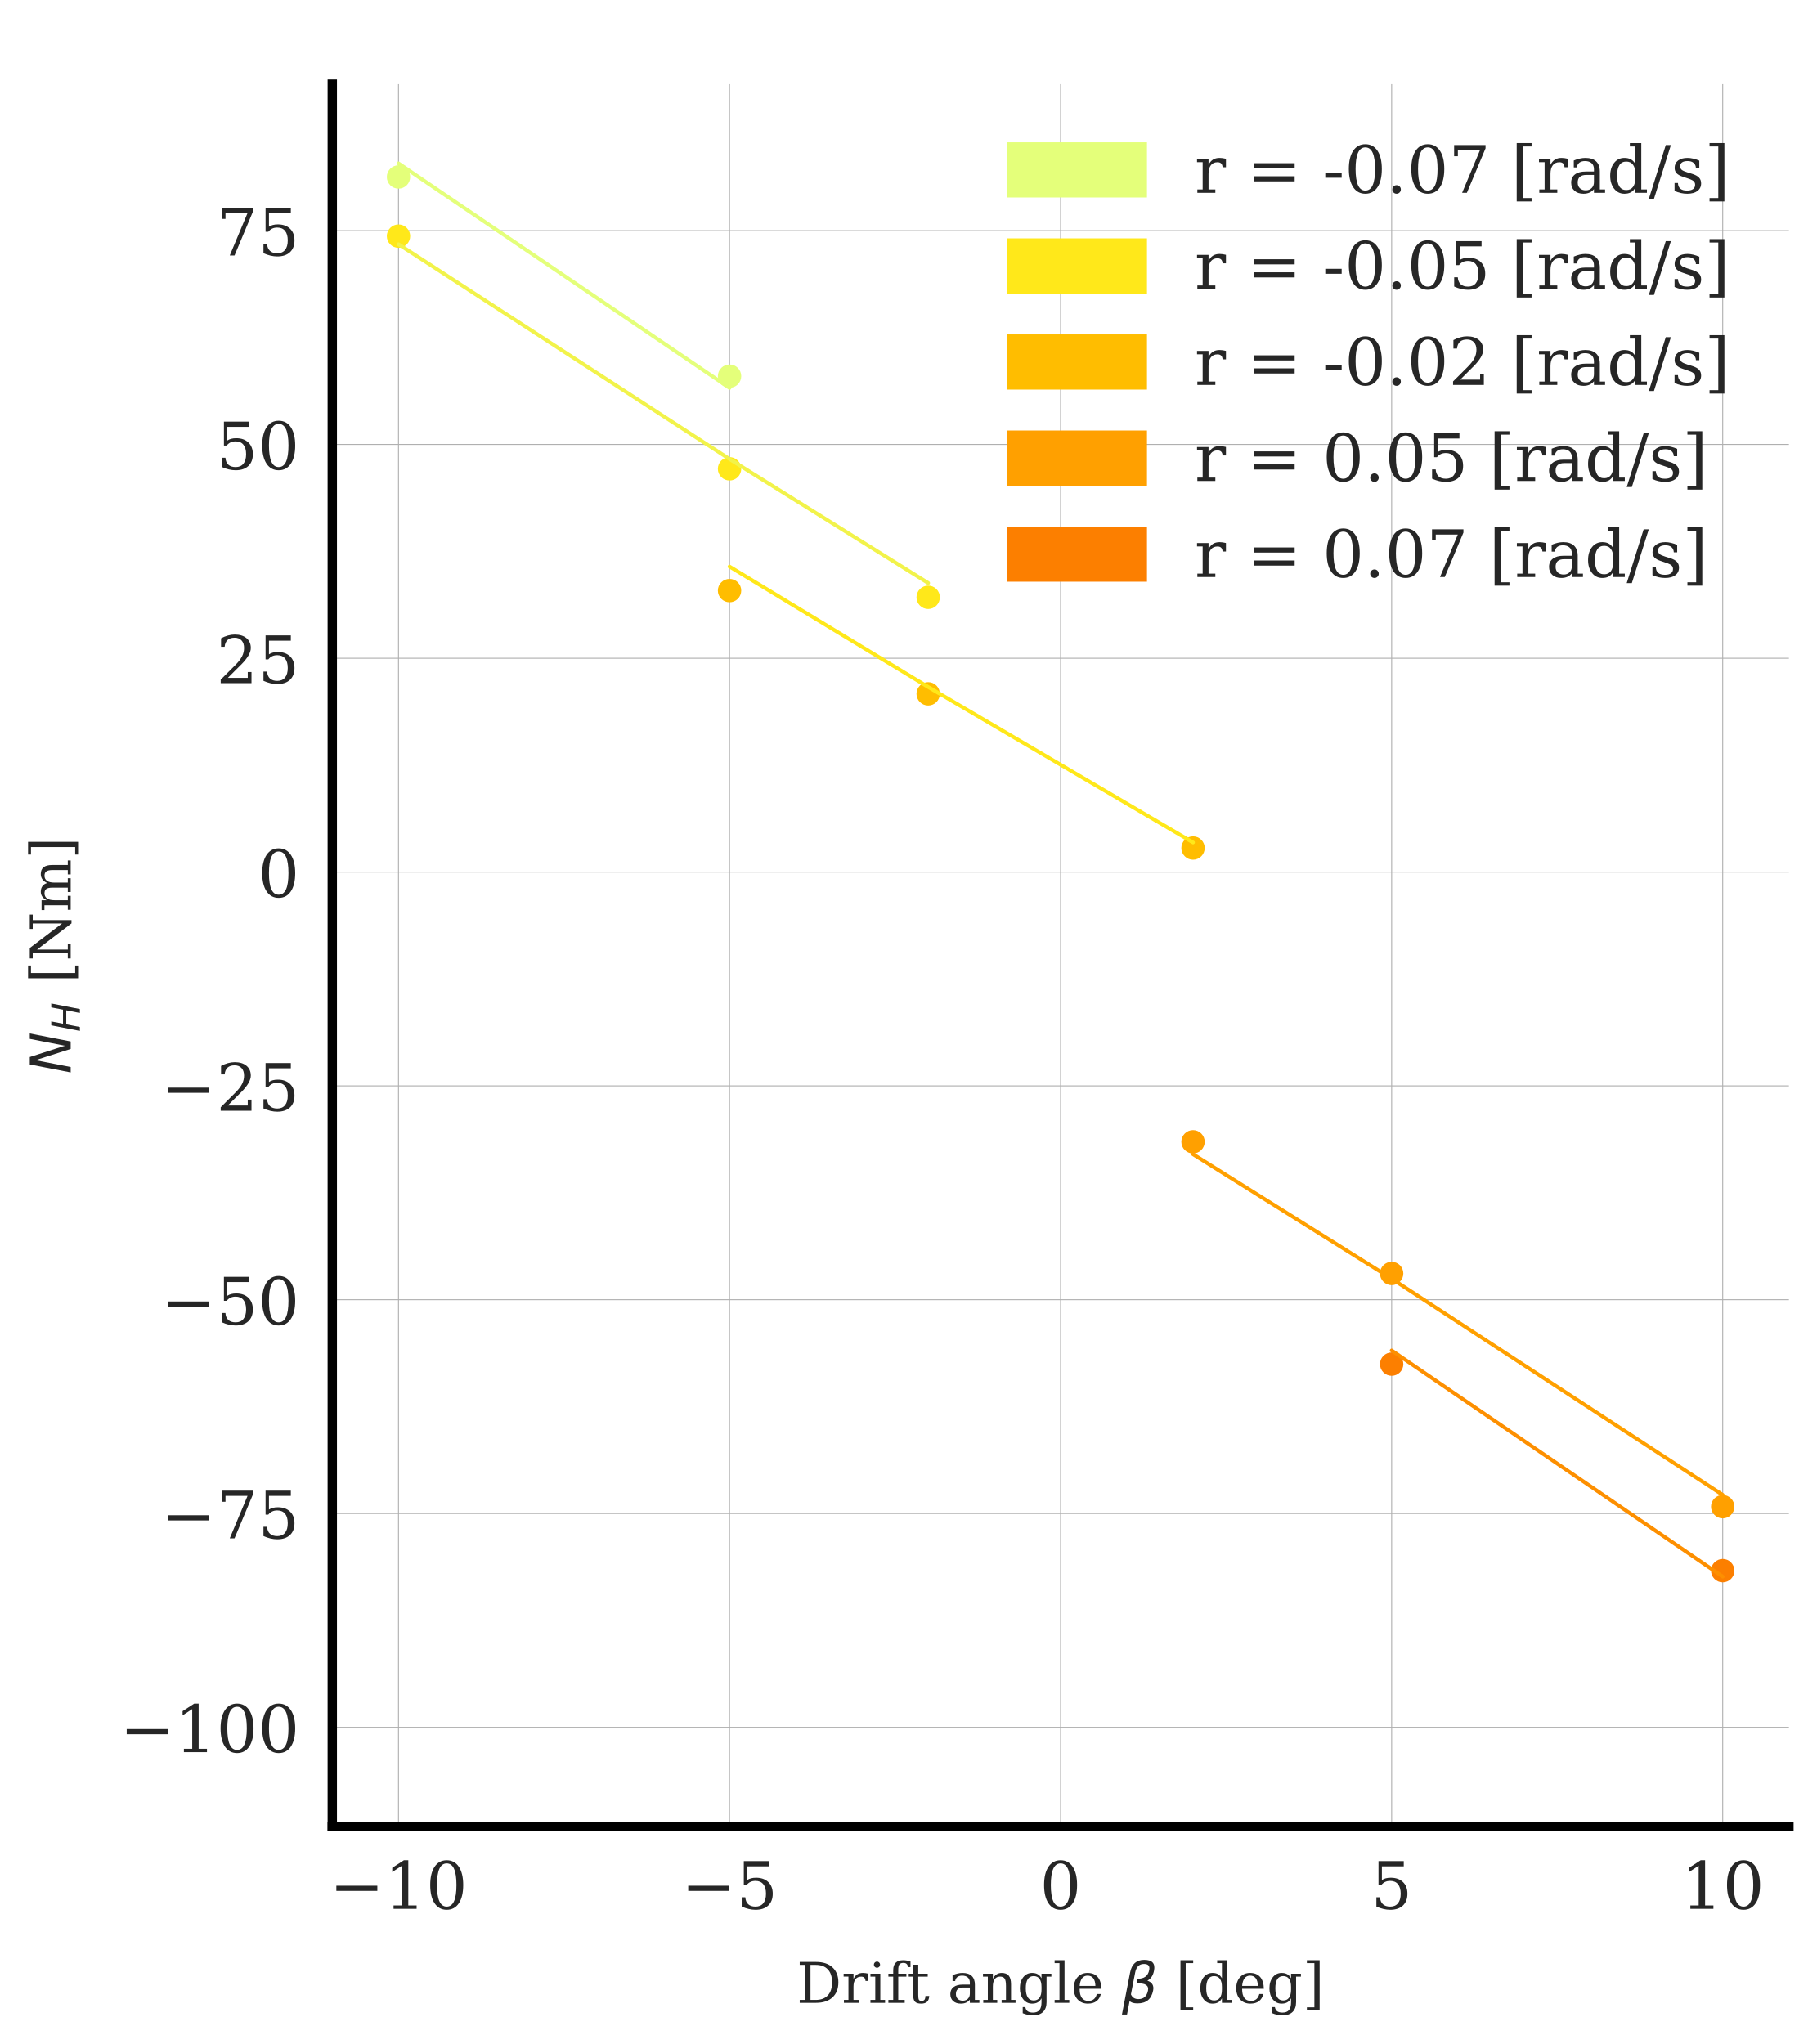
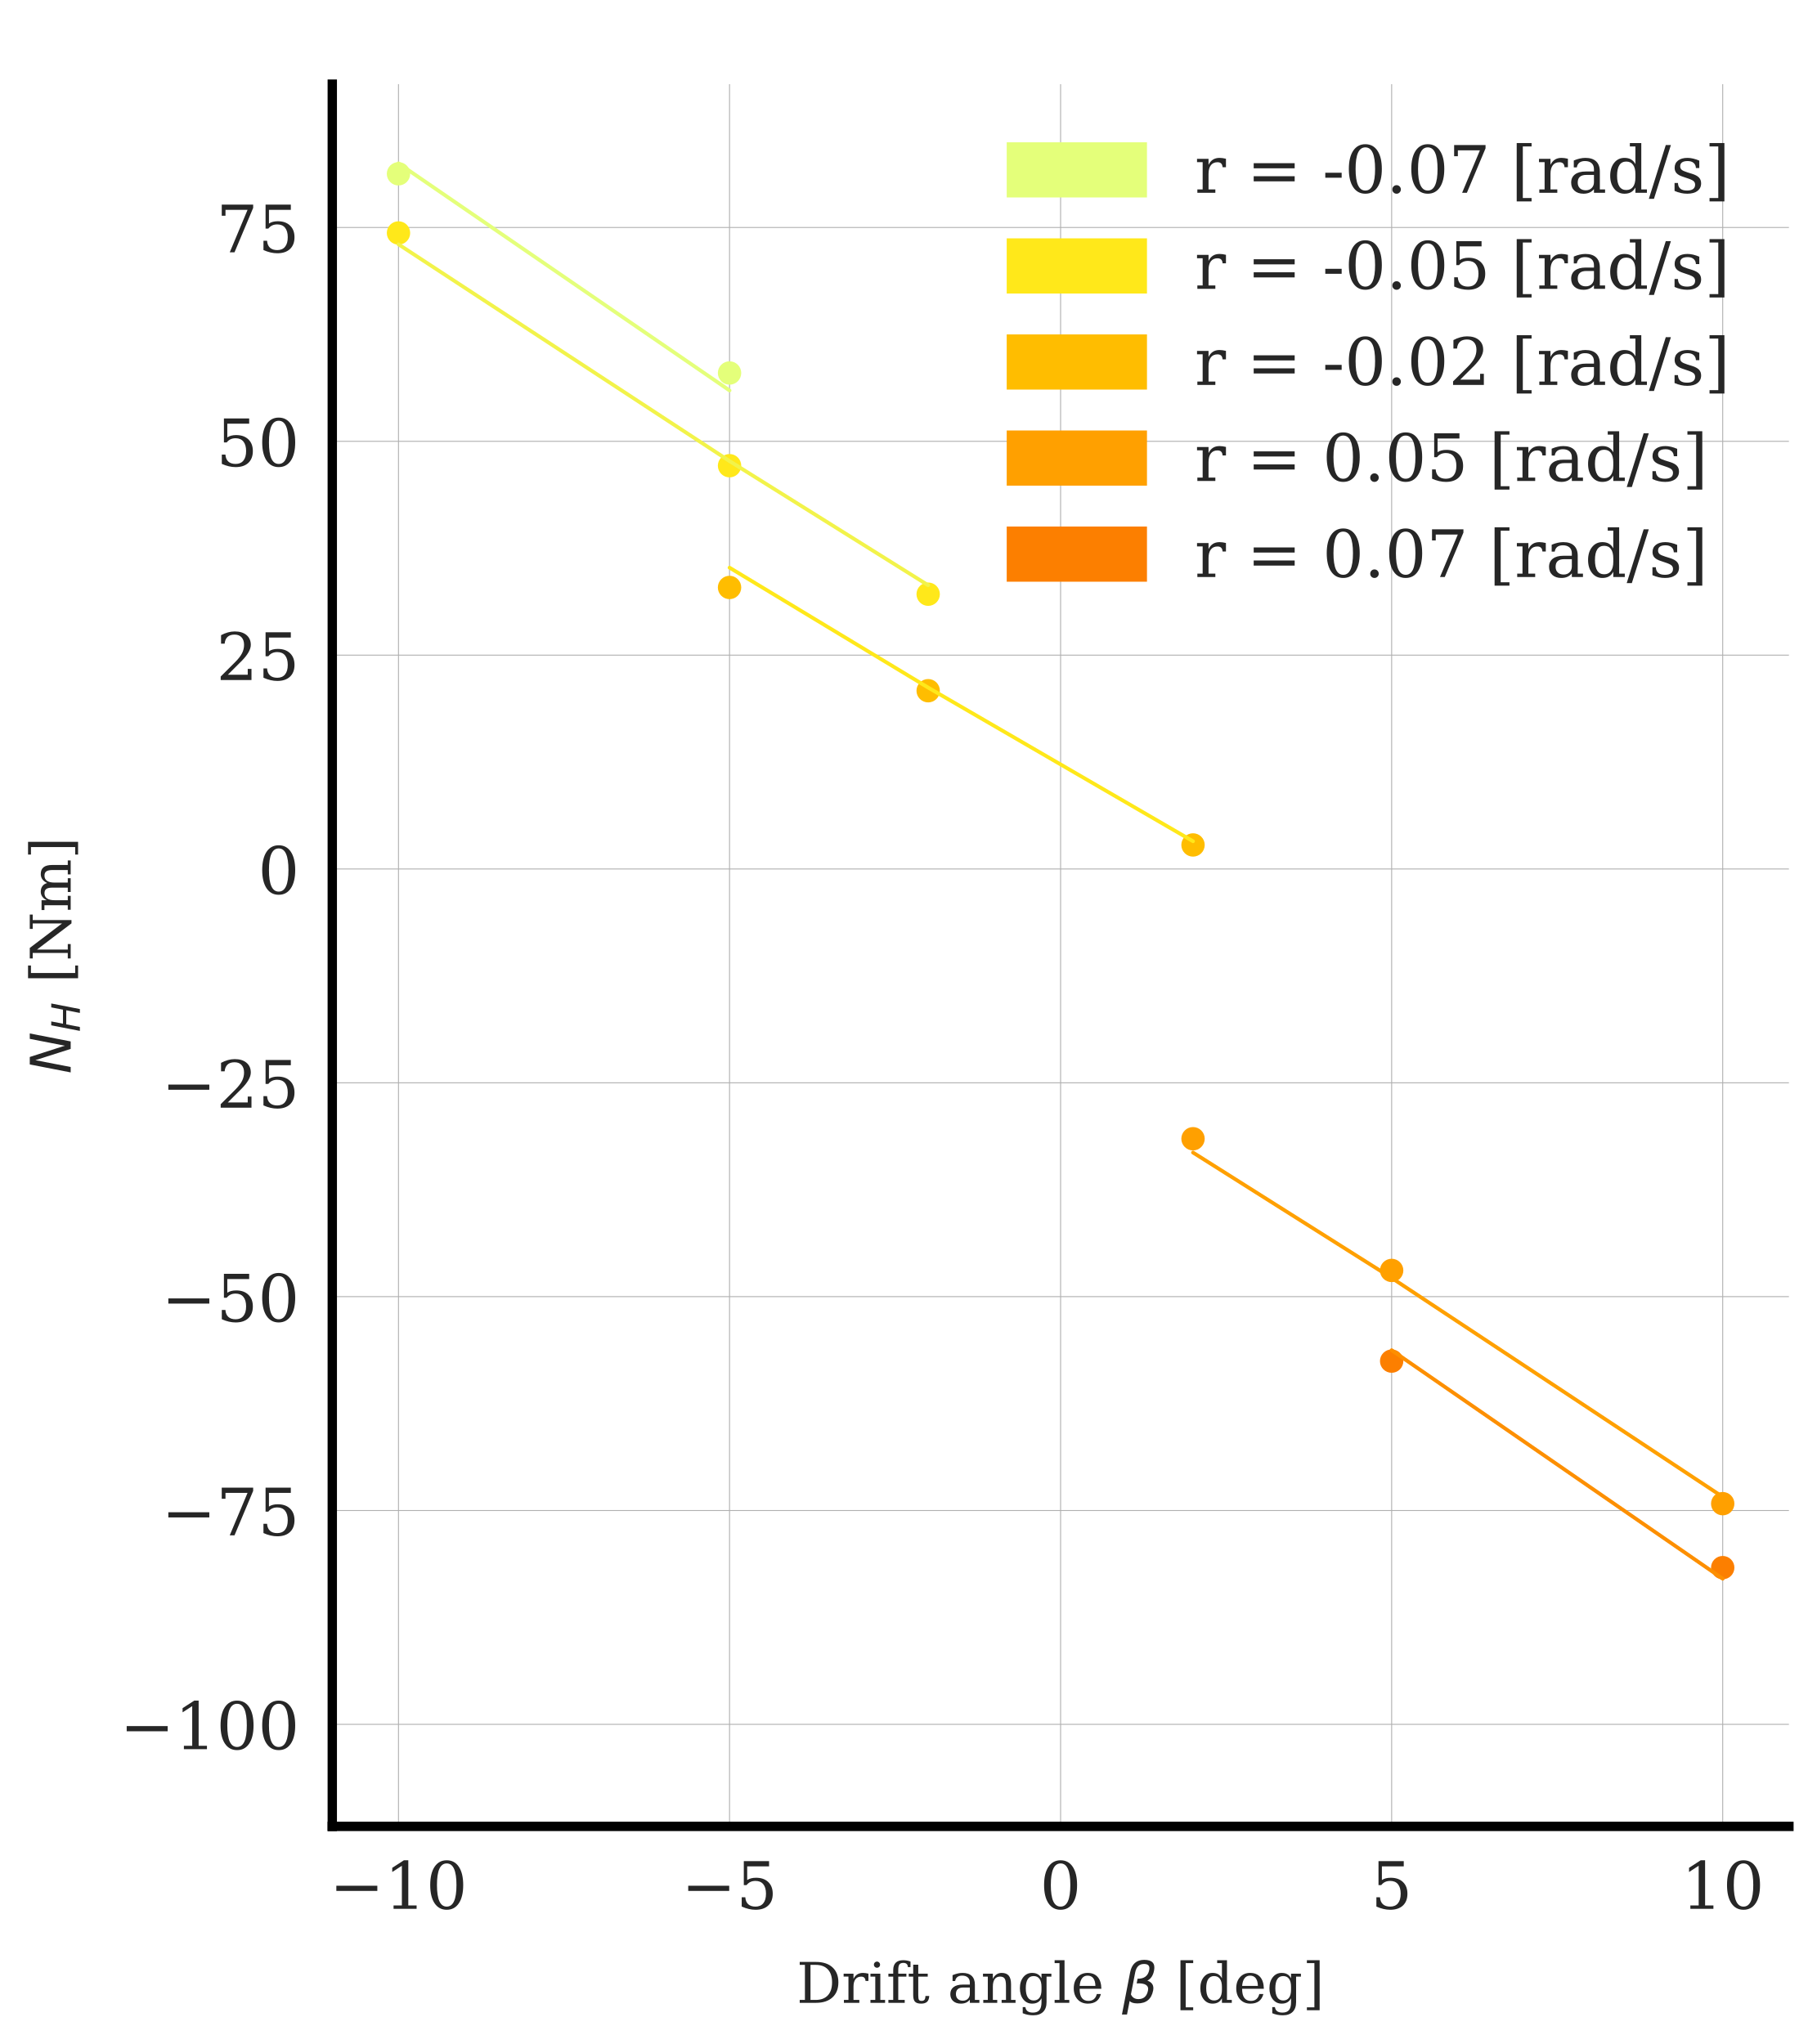
<svg xmlns="http://www.w3.org/2000/svg" xmlns:xlink="http://www.w3.org/1999/xlink" width="194.31pt" height="218.623pt" viewBox="0 0 194.31 218.623" version="1.1">
  <defs>
    <style type="text/css">*{stroke-linejoin: round; stroke-linecap: butt}</style>
  </defs>
  <g id="figure_1">
    <g id="patch_1">
      <path d="M 0 218.623  L 194.31 218.623  L 194.31 0  L 0 0  z " style="fill: #ffffff" />
    </g>
    <g id="axes_1">
      <g id="patch_2">
        <path d="M 35.534 195.348  L 191.309 195.348  L 191.309 9.001  L 35.534 9.001  z " style="fill: #ffffff" />
      </g>
      <g id="matplotlib.axis_1">
        <g id="xtick_1">
          <g id="line2d_1">
-             <path d="M 42.615 195.348  L 42.615 9.001  " clip-path="url(#p4d111d7f60)" style="fill: none; stroke: #b0b0b0; stroke-width: 0.1; stroke-linecap: round" />
+             <path d="M 42.615 195.348  L 42.615 9.001  " clip-path="url(#pe56122dc37)" style="fill: none; stroke: #b0b0b0; stroke-width: 0.1; stroke-linecap: round" />
          </g>
          <g id="line2d_2" />
          <g id="text_1">
            <g style="fill: #262626" transform="translate(35.2282 204.1671) scale(0.07 -0.07)">
              <defs>
                <path id="DejaVuSerif-2212" d="M 678 2259  L 4684 2259  L 4684 1753  L 678 1753  L 678 2259  z " transform="scale(0.015625)" />
                <path id="DejaVuSerif-31" d="M 909 0  L 909 331  L 1722 331  L 1722 4213  L 781 3603  L 781 4013  L 1919 4750  L 2350 4750  L 2350 331  L 3163 331  L 3163 0  L 909 0  z " transform="scale(0.015625)" />
                <path id="DejaVuSerif-30" d="M 2034 219  Q 2513 219 2750 744  Q 2988 1269 2988 2328  Q 2988 3391 2750 3916  Q 2513 4441 2034 4441  Q 1556 4441 1318 3916  Q 1081 3391 1081 2328  Q 1081 1269 1318 744  Q 1556 219 2034 219  z M 2034 -91  Q 1275 -91 848 546  Q 422 1184 422 2328  Q 422 3475 848 4112  Q 1275 4750 2034 4750  Q 2797 4750 3222 4112  Q 3647 3475 3647 2328  Q 3647 1184 3222 546  Q 2797 -91 2034 -91  z " transform="scale(0.015625)" />
              </defs>
              <use xlink:href="#DejaVuSerif-2212" />
              <use xlink:href="#DejaVuSerif-31" x="83.789" />
              <use xlink:href="#DejaVuSerif-30" x="147.412" />
            </g>
          </g>
        </g>
        <g id="xtick_2">
          <g id="line2d_3">
-             <path d="M 78.018 195.348  L 78.018 9.001  " clip-path="url(#p4d111d7f60)" style="fill: none; stroke: #b0b0b0; stroke-width: 0.1; stroke-linecap: round" />
+             <path d="M 78.018 195.348  L 78.018 9.001  " clip-path="url(#pe56122dc37)" style="fill: none; stroke: #b0b0b0; stroke-width: 0.1; stroke-linecap: round" />
          </g>
          <g id="line2d_4" />
          <g id="text_2">
            <g style="fill: #262626" transform="translate(72.85854 204.1671) scale(0.07 -0.07)">
              <defs>
                <path id="DejaVuSerif-35" d="M 3219 4666  L 3219 4153  L 1081 4153  L 1081 2816  Q 1244 2928 1461 2984  Q 1678 3041 1947 3041  Q 2703 3041 3140 2622  Q 3578 2203 3578 1478  Q 3578 738 3136 323  Q 2694 -91 1894 -91  Q 1572 -91 1234 -12  Q 897 66 544 225  L 544 1131  L 897 1131  Q 925 688 1179 453  Q 1434 219 1894 219  Q 2388 219 2653 544  Q 2919 869 2919 1478  Q 2919 2084 2655 2407  Q 2391 2731 1894 2731  Q 1613 2731 1398 2631  Q 1184 2531 1019 2322  L 750 2322  L 750 4666  L 3219 4666  z " transform="scale(0.015625)" />
              </defs>
              <use xlink:href="#DejaVuSerif-2212" />
              <use xlink:href="#DejaVuSerif-35" x="83.789" />
            </g>
          </g>
        </g>
        <g id="xtick_3">
          <g id="line2d_5">
-             <path d="M 113.422 195.348  L 113.422 9.001  " clip-path="url(#p4d111d7f60)" style="fill: none; stroke: #b0b0b0; stroke-width: 0.1; stroke-linecap: round" />
+             <path d="M 113.422 195.348  L 113.422 9.001  " clip-path="url(#pe56122dc37)" style="fill: none; stroke: #b0b0b0; stroke-width: 0.1; stroke-linecap: round" />
          </g>
          <g id="line2d_6" />
          <g id="text_3">
            <g style="fill: #262626" transform="translate(111.1949 204.1671) scale(0.07 -0.07)">
              <use xlink:href="#DejaVuSerif-30" />
            </g>
          </g>
        </g>
        <g id="xtick_4">
          <g id="line2d_7">
-             <path d="M 148.825 195.348  L 148.825 9.001  " clip-path="url(#p4d111d7f60)" style="fill: none; stroke: #b0b0b0; stroke-width: 0.1; stroke-linecap: round" />
+             <path d="M 148.825 195.348  L 148.825 9.001  " clip-path="url(#pe56122dc37)" style="fill: none; stroke: #b0b0b0; stroke-width: 0.1; stroke-linecap: round" />
          </g>
          <g id="line2d_8" />
          <g id="text_4">
            <g style="fill: #262626" transform="translate(146.5984 204.1671) scale(0.07 -0.07)">
              <use xlink:href="#DejaVuSerif-35" />
            </g>
          </g>
        </g>
        <g id="xtick_5">
          <g id="line2d_9">
-             <path d="M 184.229 195.348  L 184.229 9.001  " clip-path="url(#p4d111d7f60)" style="fill: none; stroke: #b0b0b0; stroke-width: 0.1; stroke-linecap: round" />
+             <path d="M 184.229 195.348  L 184.229 9.001  " clip-path="url(#pe56122dc37)" style="fill: none; stroke: #b0b0b0; stroke-width: 0.1; stroke-linecap: round" />
          </g>
          <g id="line2d_10" />
          <g id="text_5">
            <g style="fill: #262626" transform="translate(179.775 204.1671) scale(0.07 -0.07)">
              <use xlink:href="#DejaVuSerif-31" />
              <use xlink:href="#DejaVuSerif-30" x="63.623" />
            </g>
          </g>
        </g>
        <g id="text_6">
          <g style="fill: #262626" transform="translate(85.19177 214.2429) scale(0.06 -0.06)">
            <defs>
              <path id="DejaVuSerif-44" d="M 1581 331  L 2163 331  Q 3072 331 3558 850  Q 4044 1369 4044 2338  Q 4044 3306 3559 3818  Q 3075 4331 2163 4331  L 1581 4331  L 1581 331  z M 353 0  L 353 331  L 947 331  L 947 4331  L 353 4331  L 353 4666  L 2209 4666  Q 3416 4666 4089 4050  Q 4763 3434 4763 2338  Q 4763 1238 4088 619  Q 3413 0 2209 0  L 353 0  z " transform="scale(0.015625)" />
              <path id="DejaVuSerif-72" d="M 3059 3328  L 3059 2497  L 2728 2497  Q 2713 2744 2591 2866  Q 2469 2988 2234 2988  Q 1809 2988 1582 2694  Q 1356 2400 1356 1850  L 1356 331  L 2022 331  L 2022 0  L 263 0  L 263 331  L 781 331  L 781 2994  L 231 2994  L 231 3322  L 1356 3322  L 1356 2731  Q 1525 3078 1790 3245  Q 2056 3413 2438 3413  Q 2578 3413 2733 3391  Q 2888 3369 3059 3328  z " transform="scale(0.015625)" />
              <path id="DejaVuSerif-69" d="M 622 4353  Q 622 4497 726 4603  Q 831 4709 978 4709  Q 1122 4709 1226 4603  Q 1331 4497 1331 4353  Q 1331 4206 1228 4103  Q 1125 4000 978 4000  Q 831 4000 726 4103  Q 622 4206 622 4353  z M 1356 331  L 1900 331  L 1900 0  L 231 0  L 231 331  L 781 331  L 781 2988  L 231 2988  L 231 3322  L 1356 3322  L 1356 331  z " transform="scale(0.015625)" />
              <path id="DejaVuSerif-66" d="M 2753 4078  L 2450 4078  Q 2447 4313 2317 4434  Q 2188 4556 1941 4556  Q 1619 4556 1487 4379  Q 1356 4203 1356 3750  L 1356 3322  L 2284 3322  L 2284 2988  L 1356 2988  L 1356 331  L 2094 331  L 2094 0  L 231 0  L 231 331  L 781 331  L 781 2988  L 231 2988  L 231 3322  L 781 3322  L 781 3738  Q 781 4294 1070 4578  Q 1359 4863 1919 4863  Q 2128 4863 2337 4825  Q 2547 4788 2753 4709  L 2753 4078  z " transform="scale(0.015625)" />
              <path id="DejaVuSerif-74" d="M 691 2988  L 184 2988  L 184 3322  L 691 3322  L 691 4353  L 1269 4353  L 1269 3322  L 2350 3322  L 2350 2988  L 1269 2988  L 1269 878  Q 1269 456 1350 337  Q 1431 219 1650 219  Q 1875 219 1978 351  Q 2081 484 2088 781  L 2522 781  Q 2497 328 2275 118  Q 2053 -91 1600 -91  Q 1103 -91 897 129  Q 691 350 691 878  L 691 2988  z " transform="scale(0.015625)" />
              <path id="DejaVuSerif-20" transform="scale(0.015625)" />
              <path id="DejaVuSerif-61" d="M 2547 1044  L 2547 1747  L 1806 1747  Q 1378 1747 1168 1562  Q 959 1378 959 997  Q 959 650 1171 447  Q 1384 244 1747 244  Q 2106 244 2326 466  Q 2547 688 2547 1044  z M 3122 2075  L 3122 331  L 3634 331  L 3634 0  L 2547 0  L 2547 359  Q 2356 128 2106 18  Q 1856 -91 1522 -91  Q 969 -91 644 203  Q 319 497 319 997  Q 319 1513 691 1797  Q 1063 2081 1741 2081  L 2547 2081  L 2547 2309  Q 2547 2688 2317 2895  Q 2088 3103 1672 3103  Q 1328 3103 1125 2947  Q 922 2791 872 2484  L 575 2484  L 575 3156  Q 875 3284 1158 3348  Q 1441 3413 1709 3413  Q 2400 3413 2761 3070  Q 3122 2728 3122 2075  z " transform="scale(0.015625)" />
              <path id="DejaVuSerif-6e" d="M 263 0  L 263 331  L 781 331  L 781 2988  L 231 2988  L 231 3322  L 1356 3322  L 1356 2731  Q 1516 3069 1770 3241  Q 2025 3413 2363 3413  Q 2913 3413 3172 3097  Q 3431 2781 3431 2113  L 3431 331  L 3944 331  L 3944 0  L 2356 0  L 2356 331  L 2853 331  L 2853 1931  Q 2853 2541 2703 2767  Q 2553 2994 2175 2994  Q 1775 2994 1565 2701  Q 1356 2409 1356 1850  L 1356 331  L 1856 331  L 1856 0  L 263 0  z " transform="scale(0.015625)" />
              <path id="DejaVuSerif-67" d="M 3359 2988  L 3359 72  Q 3359 -644 2965 -1033  Q 2572 -1422 1844 -1422  Q 1516 -1422 1216 -1362  Q 916 -1303 641 -1184  L 641 -488  L 941 -488  Q 997 -813 1206 -963  Q 1416 -1113 1806 -1113  Q 2313 -1113 2548 -827  Q 2784 -541 2784 72  L 2784 519  Q 2616 206 2355 57  Q 2094 -91 1709 -91  Q 1097 -91 708 395  Q 319 881 319 1663  Q 319 2444 706 2928  Q 1094 3413 1709 3413  Q 2094 3413 2355 3264  Q 2616 3116 2784 2803  L 2784 3322  L 3909 3322  L 3909 2988  L 3359 2988  z M 2784 1825  Q 2784 2422 2554 2737  Q 2325 3053 1888 3053  Q 1444 3053 1217 2703  Q 991 2353 991 1663  Q 991 975 1217 622  Q 1444 269 1888 269  Q 2325 269 2554 583  Q 2784 897 2784 1497  L 2784 1825  z " transform="scale(0.015625)" />
              <path id="DejaVuSerif-6c" d="M 1313 331  L 1856 331  L 1856 0  L 184 0  L 184 331  L 738 331  L 738 4531  L 184 4531  L 184 4863  L 1313 4863  L 1313 331  z " transform="scale(0.015625)" />
              <path id="DejaVuSerif-65" d="M 3469 1600  L 991 1600  L 991 1575  Q 991 903 1244 561  Q 1497 219 1991 219  Q 2369 219 2611 417  Q 2853 616 2950 1006  L 3413 1006  Q 3275 459 2904 184  Q 2534 -91 1931 -91  Q 1203 -91 761 389  Q 319 869 319 1663  Q 319 2450 753 2931  Q 1188 3413 1894 3413  Q 2647 3413 3050 2948  Q 3453 2484 3469 1600  z M 2791 1931  Q 2772 2513 2545 2808  Q 2319 3103 1894 3103  Q 1497 3103 1269 2806  Q 1041 2509 991 1931  L 2791 1931  z " transform="scale(0.015625)" />
              <path id="DejaVuSans-Oblique-3b2" d="M 872 216  L 572 -1331  L -6 -1331  L 928 3478  Q 1206 4903 2538 4903  Q 3888 4903 3659 3700  Q 3503 2844 2894 2531  Q 3713 2250 3553 1416  Q 3272 -69 1759 -66  Q 1097 -63 872 216  z M 1019 966  Q 1259 422 1875 425  Q 2775 425 2966 1406  Q 3138 2288 1675 2219  L 1778 2750  Q 2909 2731 3106 3750  Q 3241 4438 2509 4434  Q 1691 4434 1503 3459  L 1019 966  z " transform="scale(0.015625)" />
              <path id="DejaVuSerif-5b" d="M 550 4863  L 2003 4863  L 2003 4531  L 1147 4531  L 1147 -513  L 2003 -513  L 2003 -844  L 550 -844  L 550 4863  z " transform="scale(0.015625)" />
              <path id="DejaVuSerif-64" d="M 3359 331  L 3909 331  L 3909 0  L 2784 0  L 2784 519  Q 2616 206 2355 57  Q 2094 -91 1709 -91  Q 1097 -91 708 395  Q 319 881 319 1663  Q 319 2444 706 2928  Q 1094 3413 1709 3413  Q 2094 3413 2355 3264  Q 2616 3116 2784 2803  L 2784 4531  L 2241 4531  L 2241 4863  L 3359 4863  L 3359 331  z M 2784 1497  L 2784 1825  Q 2784 2422 2554 2737  Q 2325 3053 1888 3053  Q 1444 3053 1217 2703  Q 991 2353 991 1663  Q 991 975 1217 622  Q 1444 269 1888 269  Q 2325 269 2554 583  Q 2784 897 2784 1497  z " transform="scale(0.015625)" />
              <path id="DejaVuSerif-5d" d="M 1947 4863  L 1947 -844  L 494 -844  L 494 -513  L 1350 -513  L 1350 4531  L 494 4531  L 494 4863  L 1947 4863  z " transform="scale(0.015625)" />
            </defs>
            <use xlink:href="#DejaVuSerif-44" transform="translate(0 0.390625)" />
            <use xlink:href="#DejaVuSerif-72" transform="translate(80.17578 0.390625)" />
            <use xlink:href="#DejaVuSerif-69" transform="translate(127.9785 0.390625)" />
            <use xlink:href="#DejaVuSerif-66" transform="translate(159.9609 0.390625)" />
            <use xlink:href="#DejaVuSerif-74" transform="translate(196.9727 0.390625)" />
            <use xlink:href="#DejaVuSerif-20" transform="translate(237.1582 0.390625)" />
            <use xlink:href="#DejaVuSerif-61" transform="translate(268.9453 0.390625)" />
            <use xlink:href="#DejaVuSerif-6e" transform="translate(328.5645 0.390625)" />
            <use xlink:href="#DejaVuSerif-67" transform="translate(392.9688 0.390625)" />
            <use xlink:href="#DejaVuSerif-6c" transform="translate(456.9824 0.390625)" />
            <use xlink:href="#DejaVuSerif-65" transform="translate(488.9648 0.390625)" />
            <use xlink:href="#DejaVuSerif-20" transform="translate(548.1445 0.390625)" />
            <use xlink:href="#DejaVuSans-Oblique-3b2" transform="translate(579.9316 0.390625)" />
            <use xlink:href="#DejaVuSerif-20" transform="translate(643.75 0.390625)" />
            <use xlink:href="#DejaVuSerif-5b" transform="translate(675.5371 0.390625)" />
            <use xlink:href="#DejaVuSerif-64" transform="translate(714.5508 0.390625)" />
            <use xlink:href="#DejaVuSerif-65" transform="translate(778.5645 0.390625)" />
            <use xlink:href="#DejaVuSerif-67" transform="translate(837.7441 0.390625)" />
            <use xlink:href="#DejaVuSerif-5d" transform="translate(901.7578 0.390625)" />
          </g>
        </g>
      </g>
      <g id="matplotlib.axis_2">
        <g id="ytick_1">
          <g id="line2d_11">
-             <path d="M 35.534 184.749  L 191.309 184.749  " clip-path="url(#p4d111d7f60)" style="fill: none; stroke: #b0b0b0; stroke-width: 0.1; stroke-linecap: round" />
+             <path d="M 35.534 184.431  L 191.309 184.431  " clip-path="url(#pe56122dc37)" style="fill: none; stroke: #b0b0b0; stroke-width: 0.1; stroke-linecap: round" />
          </g>
          <g id="line2d_12" />
          <g id="text_7">
-             <g style="fill: #262626" transform="translate(12.80711 187.4089) scale(0.07 -0.07)">
+             <g style="fill: #262626" transform="translate(12.80711 187.0907) scale(0.07 -0.07)">
              <use xlink:href="#DejaVuSerif-2212" />
              <use xlink:href="#DejaVuSerif-31" x="83.789" />
              <use xlink:href="#DejaVuSerif-30" x="147.412" />
              <use xlink:href="#DejaVuSerif-30" x="211.035" />
            </g>
          </g>
        </g>
        <g id="ytick_2">
          <g id="line2d_13">
-             <path d="M 35.534 161.881  L 191.309 161.881  " clip-path="url(#p4d111d7f60)" style="fill: none; stroke: #b0b0b0; stroke-width: 0.1; stroke-linecap: round" />
+             <path d="M 35.534 161.56  L 191.309 161.56  " clip-path="url(#pe56122dc37)" style="fill: none; stroke: #b0b0b0; stroke-width: 0.1; stroke-linecap: round" />
          </g>
          <g id="line2d_14" />
          <g id="text_8">
-             <g style="fill: #262626" transform="translate(17.26086 164.5401) scale(0.07 -0.07)">
+             <g style="fill: #262626" transform="translate(17.26086 164.2191) scale(0.07 -0.07)">
              <defs>
                <path id="DejaVuSerif-37" d="M 3609 4347  L 1784 0  L 1319 0  L 3059 4153  L 903 4153  L 903 3578  L 538 3578  L 538 4666  L 3609 4666  L 3609 4347  z " transform="scale(0.015625)" />
              </defs>
              <use xlink:href="#DejaVuSerif-2212" />
              <use xlink:href="#DejaVuSerif-37" x="83.789" />
              <use xlink:href="#DejaVuSerif-35" x="147.412" />
            </g>
          </g>
        </g>
        <g id="ytick_3">
          <g id="line2d_15">
-             <path d="M 35.534 139.012  L 191.309 139.012  " clip-path="url(#p4d111d7f60)" style="fill: none; stroke: #b0b0b0; stroke-width: 0.1; stroke-linecap: round" />
+             <path d="M 35.534 138.688  L 191.309 138.688  " clip-path="url(#pe56122dc37)" style="fill: none; stroke: #b0b0b0; stroke-width: 0.1; stroke-linecap: round" />
          </g>
          <g id="line2d_16" />
          <g id="text_9">
-             <g style="fill: #262626" transform="translate(17.26086 141.6713) scale(0.07 -0.07)">
+             <g style="fill: #262626" transform="translate(17.26086 141.3475) scale(0.07 -0.07)">
              <use xlink:href="#DejaVuSerif-2212" />
              <use xlink:href="#DejaVuSerif-35" x="83.789" />
              <use xlink:href="#DejaVuSerif-30" x="147.412" />
            </g>
          </g>
        </g>
        <g id="ytick_4">
          <g id="line2d_17">
-             <path d="M 35.534 116.143  L 191.309 116.143  " clip-path="url(#p4d111d7f60)" style="fill: none; stroke: #b0b0b0; stroke-width: 0.1; stroke-linecap: round" />
+             <path d="M 35.534 115.816  L 191.309 115.816  " clip-path="url(#pe56122dc37)" style="fill: none; stroke: #b0b0b0; stroke-width: 0.1; stroke-linecap: round" />
          </g>
          <g id="line2d_18" />
          <g id="text_10">
-             <g style="fill: #262626" transform="translate(17.26086 118.8025) scale(0.07 -0.07)">
+             <g style="fill: #262626" transform="translate(17.26086 118.4759) scale(0.07 -0.07)">
              <defs>
                <path id="DejaVuSerif-32" d="M 819 3553  L 469 3553  L 469 4384  Q 803 4563 1142 4656  Q 1481 4750 1806 4750  Q 2534 4750 2956 4397  Q 3378 4044 3378 3438  Q 3378 2753 2422 1800  Q 2347 1728 2309 1691  L 1131 513  L 3078 513  L 3078 1088  L 3444 1088  L 3444 0  L 434 0  L 434 341  L 1850 1753  Q 2319 2222 2519 2614  Q 2719 3006 2719 3438  Q 2719 3909 2473 4175  Q 2228 4441 1797 4441  Q 1350 4441 1106 4219  Q 863 3997 819 3553  z " transform="scale(0.015625)" />
              </defs>
              <use xlink:href="#DejaVuSerif-2212" />
              <use xlink:href="#DejaVuSerif-32" x="83.789" />
              <use xlink:href="#DejaVuSerif-35" x="147.412" />
            </g>
          </g>
        </g>
        <g id="ytick_5">
          <g id="line2d_19">
-             <path d="M 35.534 93.274  L 191.309 93.274  " clip-path="url(#p4d111d7f60)" style="fill: none; stroke: #b0b0b0; stroke-width: 0.1; stroke-linecap: round" />
+             <path d="M 35.534 92.945  L 191.309 92.945  " clip-path="url(#pe56122dc37)" style="fill: none; stroke: #b0b0b0; stroke-width: 0.1; stroke-linecap: round" />
          </g>
          <g id="line2d_20" />
          <g id="text_11">
-             <g style="fill: #262626" transform="translate(27.5804 95.93367) scale(0.07 -0.07)">
+             <g style="fill: #262626" transform="translate(27.5804 95.60429) scale(0.07 -0.07)">
              <use xlink:href="#DejaVuSerif-30" />
            </g>
          </g>
        </g>
        <g id="ytick_6">
          <g id="line2d_21">
-             <path d="M 35.534 70.405  L 191.309 70.405  " clip-path="url(#p4d111d7f60)" style="fill: none; stroke: #b0b0b0; stroke-width: 0.1; stroke-linecap: round" />
+             <path d="M 35.534 70.073  L 191.309 70.073  " clip-path="url(#pe56122dc37)" style="fill: none; stroke: #b0b0b0; stroke-width: 0.1; stroke-linecap: round" />
          </g>
          <g id="line2d_22" />
          <g id="text_12">
-             <g style="fill: #262626" transform="translate(23.12665 73.06486) scale(0.07 -0.07)">
+             <g style="fill: #262626" transform="translate(23.12665 72.7327) scale(0.07 -0.07)">
              <use xlink:href="#DejaVuSerif-32" />
              <use xlink:href="#DejaVuSerif-35" x="63.623" />
            </g>
          </g>
        </g>
        <g id="ytick_7">
          <g id="line2d_23">
-             <path d="M 35.534 47.537  L 191.309 47.537  " clip-path="url(#p4d111d7f60)" style="fill: none; stroke: #b0b0b0; stroke-width: 0.1; stroke-linecap: round" />
+             <path d="M 35.534 47.202  L 191.309 47.202  " clip-path="url(#pe56122dc37)" style="fill: none; stroke: #b0b0b0; stroke-width: 0.1; stroke-linecap: round" />
          </g>
          <g id="line2d_24" />
          <g id="text_13">
-             <g style="fill: #262626" transform="translate(23.12665 50.19605) scale(0.07 -0.07)">
+             <g style="fill: #262626" transform="translate(23.12665 49.86111) scale(0.07 -0.07)">
              <use xlink:href="#DejaVuSerif-35" />
              <use xlink:href="#DejaVuSerif-30" x="63.623" />
            </g>
          </g>
        </g>
        <g id="ytick_8">
          <g id="line2d_25">
-             <path d="M 35.534 24.668  L 191.309 24.668  " clip-path="url(#p4d111d7f60)" style="fill: none; stroke: #b0b0b0; stroke-width: 0.1; stroke-linecap: round" />
+             <path d="M 35.534 24.33  L 191.309 24.33  " clip-path="url(#pe56122dc37)" style="fill: none; stroke: #b0b0b0; stroke-width: 0.1; stroke-linecap: round" />
          </g>
          <g id="line2d_26" />
          <g id="text_14">
-             <g style="fill: #262626" transform="translate(23.12665 27.32724) scale(0.07 -0.07)">
+             <g style="fill: #262626" transform="translate(23.12665 26.98952) scale(0.07 -0.07)">
              <use xlink:href="#DejaVuSerif-37" />
              <use xlink:href="#DejaVuSerif-35" x="63.623" />
            </g>
          </g>
        </g>
        <g id="text_15">
          <g style="fill: #262626" transform="translate(7.559302 114.8644) rotate(-90) scale(0.06 -0.06)">
            <defs>
              <path id="DejaVuSans-Oblique-4e" d="M 1081 4666  L 1931 4666  L 3219 666  L 4000 4666  L 4616 4666  L 3706 0  L 2853 0  L 1569 4025  L 788 0  L 172 0  L 1081 4666  z " transform="scale(0.015625)" />
              <path id="DejaVuSans-Oblique-48" d="M 1081 4666  L 1716 4666  L 1344 2753  L 3634 2753  L 4006 4666  L 4641 4666  L 3731 0  L 3097 0  L 3531 2222  L 1241 2222  L 806 0  L 172 0  L 1081 4666  z " transform="scale(0.015625)" />
              <path id="DejaVuSerif-4e" d="M 313 0  L 313 331  L 941 331  L 941 4331  L 313 4331  L 313 4666  L 1509 4666  L 4306 984  L 4306 4331  L 3681 4331  L 3681 4666  L 5319 4666  L 5319 4331  L 4691 4331  L 4691 -91  L 4313 -91  L 1325 3841  L 1325 331  L 1953 331  L 1953 0  L 313 0  z " transform="scale(0.015625)" />
              <path id="DejaVuSerif-6d" d="M 3316 2675  Q 3481 3041 3739 3227  Q 3997 3413 4341 3413  Q 4863 3413 5119 3089  Q 5375 2766 5375 2113  L 5375 331  L 5894 331  L 5894 0  L 4300 0  L 4300 331  L 4800 331  L 4800 2047  Q 4800 2556 4650 2772  Q 4500 2988 4153 2988  Q 3769 2988 3567 2697  Q 3366 2406 3366 1850  L 3366 331  L 3866 331  L 3866 0  L 2291 0  L 2291 331  L 2791 331  L 2791 2069  Q 2791 2566 2641 2777  Q 2491 2988 2144 2988  Q 1759 2988 1557 2697  Q 1356 2406 1356 1850  L 1356 331  L 1856 331  L 1856 0  L 263 0  L 263 331  L 781 331  L 781 2994  L 231 2994  L 231 3322  L 1356 3322  L 1356 2731  Q 1516 3063 1762 3238  Q 2009 3413 2322 3413  Q 2709 3413 2968 3220  Q 3228 3028 3316 2675  z " transform="scale(0.015625)" />
            </defs>
            <use xlink:href="#DejaVuSans-Oblique-4e" transform="translate(0 0.015625)" />
            <use xlink:href="#DejaVuSans-Oblique-48" transform="translate(74.80469 -16.39062) scale(0.7)" />
            <use xlink:href="#DejaVuSerif-20" transform="translate(130.1758 0.015625)" />
            <use xlink:href="#DejaVuSerif-5b" transform="translate(161.9629 0.015625)" />
            <use xlink:href="#DejaVuSerif-4e" transform="translate(200.9766 0.015625)" />
            <use xlink:href="#DejaVuSerif-6d" transform="translate(288.4766 0.015625)" />
            <use xlink:href="#DejaVuSerif-5d" transform="translate(383.3008 0.015625)" />
          </g>
        </g>
      </g>
      <g id="line2d_27">
        <defs>
-           <path id="mb6ef7f6020" d="M 0 0.75  C 0.199 0.75 0.39 0.671 0.53 0.53  C 0.671 0.39 0.75 0.199 0.75 0  C 0.75 -0.199 0.671 -0.39 0.53 -0.53  C 0.39 -0.671 0.199 -0.75 0 -0.75  C -0.199 -0.75 -0.39 -0.671 -0.53 -0.53  C -0.671 -0.39 -0.75 -0.199 -0.75 0  C -0.75 0.199 -0.671 0.39 -0.53 0.53  C -0.39 0.671 -0.199 0.75 0 0.75  z " style="stroke: #e4ff7a" />
+           <path id="mdb6fcfe3d7" d="M 0 0.75  C 0.199 0.75 0.39 0.671 0.53 0.53  C 0.671 0.39 0.75 0.199 0.75 0  C 0.75 -0.199 0.671 -0.39 0.53 -0.53  C 0.39 -0.671 0.199 -0.75 0 -0.75  C -0.199 -0.75 -0.39 -0.671 -0.53 -0.53  C -0.671 -0.39 -0.75 -0.199 -0.75 0  C -0.75 0.199 -0.671 0.39 -0.53 0.53  C -0.39 0.671 -0.199 0.75 0 0.75  z " style="stroke: #e4ff7a" />
        </defs>
-         <g clip-path="url(#p4d111d7f60)">
-           <use xlink:href="#mb6ef7f6020" x="42.615" y="18.926" style="fill: #e4ff7a; stroke: #e4ff7a" />
-           <use xlink:href="#mb6ef7f6020" x="78.018" y="40.231" style="fill: #e4ff7a; stroke: #e4ff7a" />
+         <g clip-path="url(#pe56122dc37)">
+           <use xlink:href="#mdb6fcfe3d7" x="42.615" y="18.587" style="fill: #e4ff7a; stroke: #e4ff7a" />
+           <use xlink:href="#mdb6fcfe3d7" x="78.018" y="39.895" style="fill: #e4ff7a; stroke: #e4ff7a" />
        </g>
      </g>
      <g id="line2d_28">
        <defs>
-           <path id="m597e90edea" d="M 0 0.75  C 0.199 0.75 0.39 0.671 0.53 0.53  C 0.671 0.39 0.75 0.199 0.75 0  C 0.75 -0.199 0.671 -0.39 0.53 -0.53  C 0.39 -0.671 0.199 -0.75 0 -0.75  C -0.199 -0.75 -0.39 -0.671 -0.53 -0.53  C -0.671 -0.39 -0.75 -0.199 -0.75 0  C -0.75 0.199 -0.671 0.39 -0.53 0.53  C -0.39 0.671 -0.199 0.75 0 0.75  z " style="stroke: #ffe81a" />
+           <path id="me8d166adb8" d="M 0 0.75  C 0.199 0.75 0.39 0.671 0.53 0.53  C 0.671 0.39 0.75 0.199 0.75 0  C 0.75 -0.199 0.671 -0.39 0.53 -0.53  C 0.39 -0.671 0.199 -0.75 0 -0.75  C -0.199 -0.75 -0.39 -0.671 -0.53 -0.53  C -0.671 -0.39 -0.75 -0.199 -0.75 0  C -0.75 0.199 -0.671 0.39 -0.53 0.53  C -0.39 0.671 -0.199 0.75 0 0.75  z " style="stroke: #ffe81a" />
        </defs>
-         <g clip-path="url(#p4d111d7f60)">
-           <use xlink:href="#m597e90edea" x="42.615" y="25.256" style="fill: #ffe81a; stroke: #ffe81a" />
-           <use xlink:href="#m597e90edea" x="78.018" y="50.144" style="fill: #ffe81a; stroke: #ffe81a" />
-           <use xlink:href="#m597e90edea" x="99.26" y="63.887" style="fill: #ffe81a; stroke: #ffe81a" />
+         <g clip-path="url(#pe56122dc37)">
+           <use xlink:href="#me8d166adb8" x="42.615" y="24.918" style="fill: #ffe81a; stroke: #ffe81a" />
+           <use xlink:href="#me8d166adb8" x="78.018" y="49.81" style="fill: #ffe81a; stroke: #ffe81a" />
+           <use xlink:href="#me8d166adb8" x="99.26" y="63.554" style="fill: #ffe81a; stroke: #ffe81a" />
        </g>
      </g>
      <g id="line2d_29">
        <defs>
-           <path id="m009e9b8403" d="M 0 0.75  C 0.199 0.75 0.39 0.671 0.53 0.53  C 0.671 0.39 0.75 0.199 0.75 0  C 0.75 -0.199 0.671 -0.39 0.53 -0.53  C 0.39 -0.671 0.199 -0.75 0 -0.75  C -0.199 -0.75 -0.39 -0.671 -0.53 -0.53  C -0.671 -0.39 -0.75 -0.199 -0.75 0  C -0.75 0.199 -0.671 0.39 -0.53 0.53  C -0.39 0.671 -0.199 0.75 0 0.75  z " style="stroke: #ffbd00" />
+           <path id="me21d3ee8b8" d="M 0 0.75  C 0.199 0.75 0.39 0.671 0.53 0.53  C 0.671 0.39 0.75 0.199 0.75 0  C 0.75 -0.199 0.671 -0.39 0.53 -0.53  C 0.39 -0.671 0.199 -0.75 0 -0.75  C -0.199 -0.75 -0.39 -0.671 -0.53 -0.53  C -0.671 -0.39 -0.75 -0.199 -0.75 0  C -0.75 0.199 -0.671 0.39 -0.53 0.53  C -0.39 0.671 -0.199 0.75 0 0.75  z " style="stroke: #ffbd00" />
        </defs>
-         <g clip-path="url(#p4d111d7f60)">
-           <use xlink:href="#m009e9b8403" x="78.018" y="63.167" style="fill: #ffbd00; stroke: #ffbd00" />
-           <use xlink:href="#m009e9b8403" x="99.26" y="74.209" style="fill: #ffbd00; stroke: #ffbd00" />
-           <use xlink:href="#m009e9b8403" x="127.583" y="90.704" style="fill: #ffbd00; stroke: #ffbd00" />
+         <g clip-path="url(#pe56122dc37)">
+           <use xlink:href="#me21d3ee8b8" x="78.018" y="62.834" style="fill: #ffbd00; stroke: #ffbd00" />
+           <use xlink:href="#me21d3ee8b8" x="99.26" y="73.878" style="fill: #ffbd00; stroke: #ffbd00" />
+           <use xlink:href="#me21d3ee8b8" x="127.583" y="90.374" style="fill: #ffbd00; stroke: #ffbd00" />
        </g>
      </g>
      <g id="line2d_30">
        <defs>
-           <path id="mc0b88ca59b" d="M 0 0.75  C 0.199 0.75 0.39 0.671 0.53 0.53  C 0.671 0.39 0.75 0.199 0.75 0  C 0.75 -0.199 0.671 -0.39 0.53 -0.53  C 0.39 -0.671 0.199 -0.75 0 -0.75  C -0.199 -0.75 -0.39 -0.671 -0.53 -0.53  C -0.671 -0.39 -0.75 -0.199 -0.75 0  C -0.75 0.199 -0.671 0.39 -0.53 0.53  C -0.39 0.671 -0.199 0.75 0 0.75  z " style="stroke: #ffa000" />
+           <path id="m38ef2b8038" d="M 0 0.75  C 0.199 0.75 0.39 0.671 0.53 0.53  C 0.671 0.39 0.75 0.199 0.75 0  C 0.75 -0.199 0.671 -0.39 0.53 -0.53  C 0.39 -0.671 0.199 -0.75 0 -0.75  C -0.199 -0.75 -0.39 -0.671 -0.53 -0.53  C -0.671 -0.39 -0.75 -0.199 -0.75 0  C -0.75 0.199 -0.671 0.39 -0.53 0.53  C -0.39 0.671 -0.199 0.75 0 0.75  z " style="stroke: #ffa000" />
        </defs>
-         <g clip-path="url(#p4d111d7f60)">
-           <use xlink:href="#mc0b88ca59b" x="127.583" y="122.124" style="fill: #ffa000; stroke: #ffa000" />
-           <use xlink:href="#mc0b88ca59b" x="148.825" y="136.208" style="fill: #ffa000; stroke: #ffa000" />
-           <use xlink:href="#mc0b88ca59b" x="184.229" y="161.151" style="fill: #ffa000; stroke: #ffa000" />
+         <g clip-path="url(#pe56122dc37)">
+           <use xlink:href="#m38ef2b8038" x="127.583" y="121.798" style="fill: #ffa000; stroke: #ffa000" />
+           <use xlink:href="#m38ef2b8038" x="148.825" y="135.884" style="fill: #ffa000; stroke: #ffa000" />
+           <use xlink:href="#m38ef2b8038" x="184.229" y="160.83" style="fill: #ffa000; stroke: #ffa000" />
        </g>
      </g>
      <g id="line2d_31">
        <defs>
-           <path id="m3612d1c7ab" d="M 0 0.75  C 0.199 0.75 0.39 0.671 0.53 0.53  C 0.671 0.39 0.75 0.199 0.75 0  C 0.75 -0.199 0.671 -0.39 0.53 -0.53  C 0.39 -0.671 0.199 -0.75 0 -0.75  C -0.199 -0.75 -0.39 -0.671 -0.53 -0.53  C -0.671 -0.39 -0.75 -0.199 -0.75 0  C -0.75 0.199 -0.671 0.39 -0.53 0.53  C -0.39 0.671 -0.199 0.75 0 0.75  z " style="stroke: #fc7f00" />
+           <path id="m42928af353" d="M 0 0.75  C 0.199 0.75 0.39 0.671 0.53 0.53  C 0.671 0.39 0.75 0.199 0.75 0  C 0.75 -0.199 0.671 -0.39 0.53 -0.53  C 0.39 -0.671 0.199 -0.75 0 -0.75  C -0.199 -0.75 -0.39 -0.671 -0.53 -0.53  C -0.671 -0.39 -0.75 -0.199 -0.75 0  C -0.75 0.199 -0.671 0.39 -0.53 0.53  C -0.39 0.671 -0.199 0.75 0 0.75  z " style="stroke: #fc7f00" />
        </defs>
-         <g clip-path="url(#p4d111d7f60)">
-           <use xlink:href="#m3612d1c7ab" x="148.825" y="145.905" style="fill: #fc7f00; stroke: #fc7f00" />
-           <use xlink:href="#m3612d1c7ab" x="184.229" y="167.992" style="fill: #fc7f00; stroke: #fc7f00" />
+         <g clip-path="url(#pe56122dc37)">
+           <use xlink:href="#m42928af353" x="148.825" y="145.582" style="fill: #fc7f00; stroke: #fc7f00" />
+           <use xlink:href="#m42928af353" x="184.229" y="167.672" style="fill: #fc7f00; stroke: #fc7f00" />
        </g>
      </g>
      <g id="line2d_32">
-         <path d="M 42.615 17.471  L 78.018 41.492  " clip-path="url(#p4d111d7f60)" style="fill: none; stroke: #e4ff7a; stroke-width: 0.4; stroke-linecap: round" />
+         <path d="M 42.615 17.471  L 78.018 41.762  " clip-path="url(#pe56122dc37)" style="fill: none; stroke: #e4ff7a; stroke-width: 0.4; stroke-linecap: round" />
      </g>
      <g id="line2d_33">
-         <path d="M 42.615 26.122  L 78.018 49.102  L 99.26 62.357  " clip-path="url(#p4d111d7f60)" style="fill: none; stroke: #f2f34a; stroke-width: 0.4; stroke-linecap: round" />
+         <path d="M 42.615 26.134  L 78.018 49.316  L 99.26 62.596  " clip-path="url(#pe56122dc37)" style="fill: none; stroke: #f2f34a; stroke-width: 0.4; stroke-linecap: round" />
      </g>
      <g id="line2d_34">
-         <path d="M 78.018 60.601  L 99.26 73.476  L 127.583 90.106  " clip-path="url(#p4d111d7f60)" style="fill: none; stroke: #ffe81a; stroke-width: 0.4; stroke-linecap: round" />
+         <path d="M 78.018 60.716  L 99.26 73.545  L 127.583 89.978  " clip-path="url(#pe56122dc37)" style="fill: none; stroke: #ffe81a; stroke-width: 0.4; stroke-linecap: round" />
      </g>
      <g id="line2d_35">
-         <path d="M 42.615 39.389  " clip-path="url(#p4d111d7f60)" style="fill: none; stroke: #ffd20d; stroke-width: 0.4; stroke-linecap: round" />
+         <path d="M 42.615 39.379  " clip-path="url(#pe56122dc37)" style="fill: none; stroke: #ffd20d; stroke-width: 0.4; stroke-linecap: round" />
      </g>
      <g id="line2d_36">
-         <path d="M 184.229 146.479  " clip-path="url(#p4d111d7f60)" style="fill: none; stroke: #ffbd00; stroke-width: 0.4; stroke-linecap: round" />
+         <path d="M 184.229 146.632  " clip-path="url(#pe56122dc37)" style="fill: none; stroke: #ffbd00; stroke-width: 0.4; stroke-linecap: round" />
      </g>
      <g id="line2d_37">
-         <path d="M 78.018 84.064  " clip-path="url(#p4d111d7f60)" style="fill: none; stroke: #ffae00; stroke-width: 0.4; stroke-linecap: round" />
+         <path d="M 78.018 83.753  " clip-path="url(#pe56122dc37)" style="fill: none; stroke: #ffae00; stroke-width: 0.4; stroke-linecap: round" />
      </g>
      <g id="line2d_38">
-         <path d="M 127.583 123.453  L 148.825 136.768  L 184.229 159.893  " clip-path="url(#p4d111d7f60)" style="fill: none; stroke: #ffa000; stroke-width: 0.4; stroke-linecap: round" />
+         <path d="M 127.583 123.275  L 148.825 136.686  L 184.229 160.106  " clip-path="url(#pe56122dc37)" style="fill: none; stroke: #ffa000; stroke-width: 0.4; stroke-linecap: round" />
      </g>
      <g id="line2d_39">
-         <path d="M 148.825 144.445  L 184.229 168.633  " clip-path="url(#p4d111d7f60)" style="fill: none; stroke: #fd8f00; stroke-width: 0.4; stroke-linecap: round" />
+         <path d="M 148.825 144.414  L 184.229 168.856  " clip-path="url(#pe56122dc37)" style="fill: none; stroke: #fd8f00; stroke-width: 0.4; stroke-linecap: round" />
      </g>
      <g id="line2d_40">
-         <path d="M 184.229 186.878  " clip-path="url(#p4d111d7f60)" style="fill: none; stroke: #fc7f00; stroke-width: 0.4; stroke-linecap: round" />
+         <path d="M 184.229 186.878  " clip-path="url(#pe56122dc37)" style="fill: none; stroke: #fc7f00; stroke-width: 0.4; stroke-linecap: round" />
      </g>
      <g id="patch_3">
        <path d="M 35.534 195.348  L 35.534 9.001  " style="fill: none; stroke: #000000; stroke-linejoin: miter; stroke-linecap: square" />
      </g>
      <g id="patch_4">
        <path d="M 35.534 195.348  L 191.309 195.348  " style="fill: none; stroke: #000000; stroke-linejoin: miter; stroke-linecap: square" />
      </g>
      <g id="legend_1">
        <g id="patch_5">
          <path d="M 108.159 20.62  L 122.159 20.62  L 122.159 15.72  L 108.159 15.72  z " style="fill: #e4ff7a; stroke: #e4ff7a; stroke-linejoin: miter" />
        </g>
        <g id="text_16">
          <g style="fill: #262626" transform="translate(127.7592 20.61963) scale(0.07 -0.07)">
            <defs>
              <path id="DejaVuSerif-3d" d="M 678 2894  L 4684 2894  L 4684 2394  L 678 2394  L 678 2894  z M 678 1619  L 4684 1619  L 4684 1119  L 678 1119  L 678 1619  z " transform="scale(0.015625)" />
              <path id="DejaVuSerif-2d" d="M 281 1959  L 1881 1959  L 1881 1472  L 281 1472  L 281 1959  z " transform="scale(0.015625)" />
              <path id="DejaVuSerif-2e" d="M 603 325  Q 603 500 722 622  Q 841 744 1019 744  Q 1191 744 1312 622  Q 1434 500 1434 325  Q 1434 153 1312 31  Q 1191 -91 1019 -91  Q 841 -91 722 29  Q 603 150 603 325  z " transform="scale(0.015625)" />
              <path id="DejaVuSerif-2f" d="M 1656 4666  L 2156 4666  L 500 -594  L 0 -594  L 1656 4666  z " transform="scale(0.015625)" />
              <path id="DejaVuSerif-73" d="M 359 184  L 359 959  L 691 959  Q 703 588 923 403  Q 1144 219 1575 219  Q 1963 219 2166 364  Q 2369 509 2369 788  Q 2369 1006 2220 1140  Q 2072 1275 1594 1428  L 1178 1569  Q 750 1706 558 1912  Q 366 2119 366 2438  Q 366 2894 700 3153  Q 1034 3413 1625 3413  Q 1888 3413 2178 3344  Q 2469 3275 2778 3144  L 2778 2419  L 2447 2419  Q 2434 2741 2221 2922  Q 2009 3103 1644 3103  Q 1281 3103 1095 2975  Q 909 2847 909 2591  Q 909 2381 1050 2254  Q 1191 2128 1613 1997  L 2069 1856  Q 2541 1709 2748 1489  Q 2956 1269 2956 922  Q 2956 450 2595 179  Q 2234 -91 1600 -91  Q 1278 -91 972 -22  Q 666 47 359 184  z " transform="scale(0.015625)" />
            </defs>
            <use xlink:href="#DejaVuSerif-72" />
            <use xlink:href="#DejaVuSerif-20" x="47.803" />
            <use xlink:href="#DejaVuSerif-3d" x="79.59" />
            <use xlink:href="#DejaVuSerif-20" x="163.379" />
            <use xlink:href="#DejaVuSerif-2d" x="195.166" />
            <use xlink:href="#DejaVuSerif-30" x="228.955" />
            <use xlink:href="#DejaVuSerif-2e" x="292.578" />
            <use xlink:href="#DejaVuSerif-30" x="324.365" />
            <use xlink:href="#DejaVuSerif-37" x="387.988" />
            <use xlink:href="#DejaVuSerif-20" x="451.611" />
            <use xlink:href="#DejaVuSerif-5b" x="483.398" />
            <use xlink:href="#DejaVuSerif-72" x="522.412" />
            <use xlink:href="#DejaVuSerif-61" x="570.215" />
            <use xlink:href="#DejaVuSerif-64" x="629.834" />
            <use xlink:href="#DejaVuSerif-2f" x="693.848" />
            <use xlink:href="#DejaVuSerif-73" x="727.539" />
            <use xlink:href="#DejaVuSerif-5d" x="778.857" />
          </g>
        </g>
        <g id="patch_6">
          <path d="M 108.159 30.894  L 122.159 30.894  L 122.159 25.994  L 108.159 25.994  z " style="fill: #ffe81a; stroke: #ffe81a; stroke-linejoin: miter" />
        </g>
        <g id="text_17">
          <g style="fill: #262626" transform="translate(127.7592 30.89431) scale(0.07 -0.07)">
            <use xlink:href="#DejaVuSerif-72" />
            <use xlink:href="#DejaVuSerif-20" x="47.803" />
            <use xlink:href="#DejaVuSerif-3d" x="79.59" />
            <use xlink:href="#DejaVuSerif-20" x="163.379" />
            <use xlink:href="#DejaVuSerif-2d" x="195.166" />
            <use xlink:href="#DejaVuSerif-30" x="228.955" />
            <use xlink:href="#DejaVuSerif-2e" x="292.578" />
            <use xlink:href="#DejaVuSerif-30" x="324.365" />
            <use xlink:href="#DejaVuSerif-35" x="387.988" />
            <use xlink:href="#DejaVuSerif-20" x="451.611" />
            <use xlink:href="#DejaVuSerif-5b" x="483.398" />
            <use xlink:href="#DejaVuSerif-72" x="522.412" />
            <use xlink:href="#DejaVuSerif-61" x="570.215" />
            <use xlink:href="#DejaVuSerif-64" x="629.834" />
            <use xlink:href="#DejaVuSerif-2f" x="693.848" />
            <use xlink:href="#DejaVuSerif-73" x="727.539" />
            <use xlink:href="#DejaVuSerif-5d" x="778.857" />
          </g>
        </g>
        <g id="patch_7">
          <path d="M 108.159 41.169  L 122.159 41.169  L 122.159 36.269  L 108.159 36.269  z " style="fill: #ffbd00; stroke: #ffbd00; stroke-linejoin: miter" />
        </g>
        <g id="text_18">
          <g style="fill: #262626" transform="translate(127.7592 41.169) scale(0.07 -0.07)">
            <use xlink:href="#DejaVuSerif-72" />
            <use xlink:href="#DejaVuSerif-20" x="47.803" />
            <use xlink:href="#DejaVuSerif-3d" x="79.59" />
            <use xlink:href="#DejaVuSerif-20" x="163.379" />
            <use xlink:href="#DejaVuSerif-2d" x="195.166" />
            <use xlink:href="#DejaVuSerif-30" x="228.955" />
            <use xlink:href="#DejaVuSerif-2e" x="292.578" />
            <use xlink:href="#DejaVuSerif-30" x="324.365" />
            <use xlink:href="#DejaVuSerif-32" x="387.988" />
            <use xlink:href="#DejaVuSerif-20" x="451.611" />
            <use xlink:href="#DejaVuSerif-5b" x="483.398" />
            <use xlink:href="#DejaVuSerif-72" x="522.412" />
            <use xlink:href="#DejaVuSerif-61" x="570.215" />
            <use xlink:href="#DejaVuSerif-64" x="629.834" />
            <use xlink:href="#DejaVuSerif-2f" x="693.848" />
            <use xlink:href="#DejaVuSerif-73" x="727.539" />
            <use xlink:href="#DejaVuSerif-5d" x="778.857" />
          </g>
        </g>
        <g id="patch_8">
          <path d="M 108.159 51.444  L 122.159 51.444  L 122.159 46.544  L 108.159 46.544  z " style="fill: #ffa000; stroke: #ffa000; stroke-linejoin: miter" />
        </g>
        <g id="text_19">
          <g style="fill: #262626" transform="translate(127.7592 51.44369) scale(0.07 -0.07)">
            <use xlink:href="#DejaVuSerif-72" />
            <use xlink:href="#DejaVuSerif-20" x="47.803" />
            <use xlink:href="#DejaVuSerif-3d" x="79.59" />
            <use xlink:href="#DejaVuSerif-20" x="163.379" />
            <use xlink:href="#DejaVuSerif-30" x="195.166" />
            <use xlink:href="#DejaVuSerif-2e" x="258.789" />
            <use xlink:href="#DejaVuSerif-30" x="290.576" />
            <use xlink:href="#DejaVuSerif-35" x="354.199" />
            <use xlink:href="#DejaVuSerif-20" x="417.822" />
            <use xlink:href="#DejaVuSerif-5b" x="449.609" />
            <use xlink:href="#DejaVuSerif-72" x="488.623" />
            <use xlink:href="#DejaVuSerif-61" x="536.426" />
            <use xlink:href="#DejaVuSerif-64" x="596.045" />
            <use xlink:href="#DejaVuSerif-2f" x="660.059" />
            <use xlink:href="#DejaVuSerif-73" x="693.75" />
            <use xlink:href="#DejaVuSerif-5d" x="745.068" />
          </g>
        </g>
        <g id="patch_9">
          <path d="M 108.159 61.718  L 122.159 61.718  L 122.159 56.818  L 108.159 56.818  z " style="fill: #fc7f00; stroke: #fc7f00; stroke-linejoin: miter" />
        </g>
        <g id="text_20">
          <g style="fill: #262626" transform="translate(127.7592 61.71838) scale(0.07 -0.07)">
            <use xlink:href="#DejaVuSerif-72" />
            <use xlink:href="#DejaVuSerif-20" x="47.803" />
            <use xlink:href="#DejaVuSerif-3d" x="79.59" />
            <use xlink:href="#DejaVuSerif-20" x="163.379" />
            <use xlink:href="#DejaVuSerif-30" x="195.166" />
            <use xlink:href="#DejaVuSerif-2e" x="258.789" />
            <use xlink:href="#DejaVuSerif-30" x="290.576" />
            <use xlink:href="#DejaVuSerif-37" x="354.199" />
            <use xlink:href="#DejaVuSerif-20" x="417.822" />
            <use xlink:href="#DejaVuSerif-5b" x="449.609" />
            <use xlink:href="#DejaVuSerif-72" x="488.623" />
            <use xlink:href="#DejaVuSerif-61" x="536.426" />
            <use xlink:href="#DejaVuSerif-64" x="596.045" />
            <use xlink:href="#DejaVuSerif-2f" x="660.059" />
            <use xlink:href="#DejaVuSerif-73" x="693.75" />
            <use xlink:href="#DejaVuSerif-5d" x="745.068" />
          </g>
        </g>
      </g>
    </g>
  </g>
  <defs>
-     <clipPath id="p4d111d7f60">
+     <clipPath id="pe56122dc37">
      <rect x="35.534" y="9.001" width="155.775" height="186.347" />
    </clipPath>
  </defs>
</svg>
